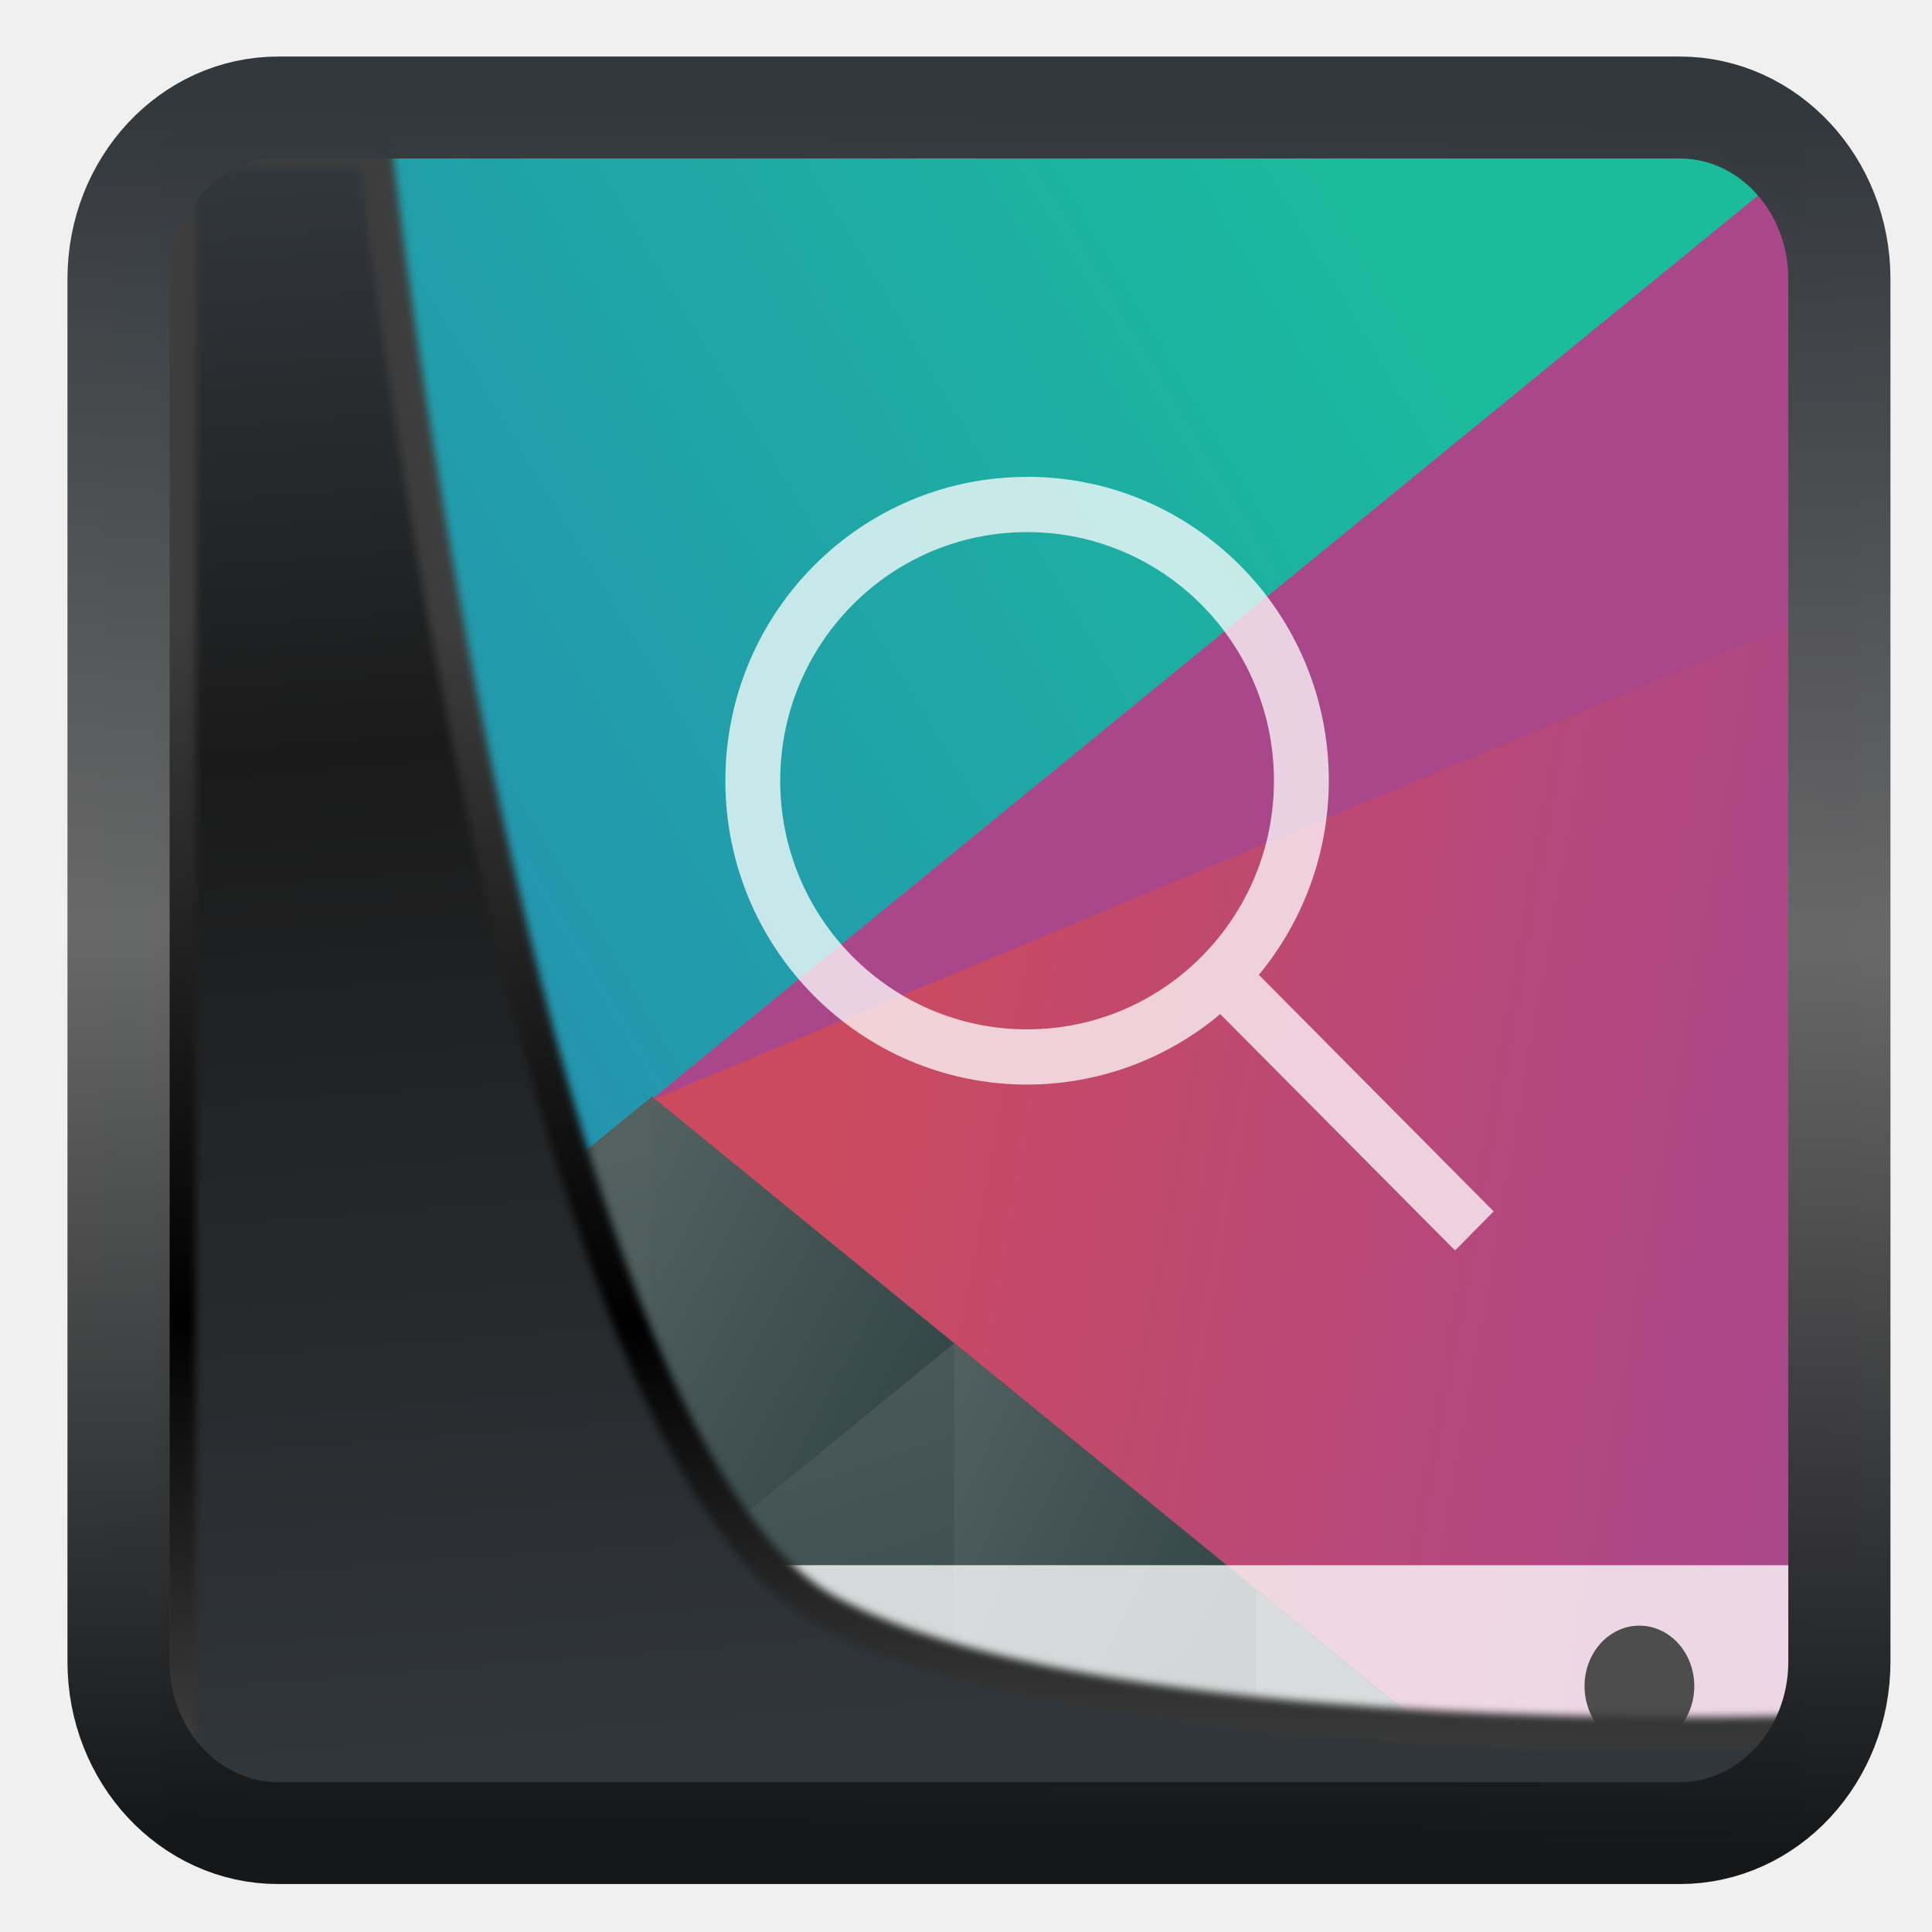
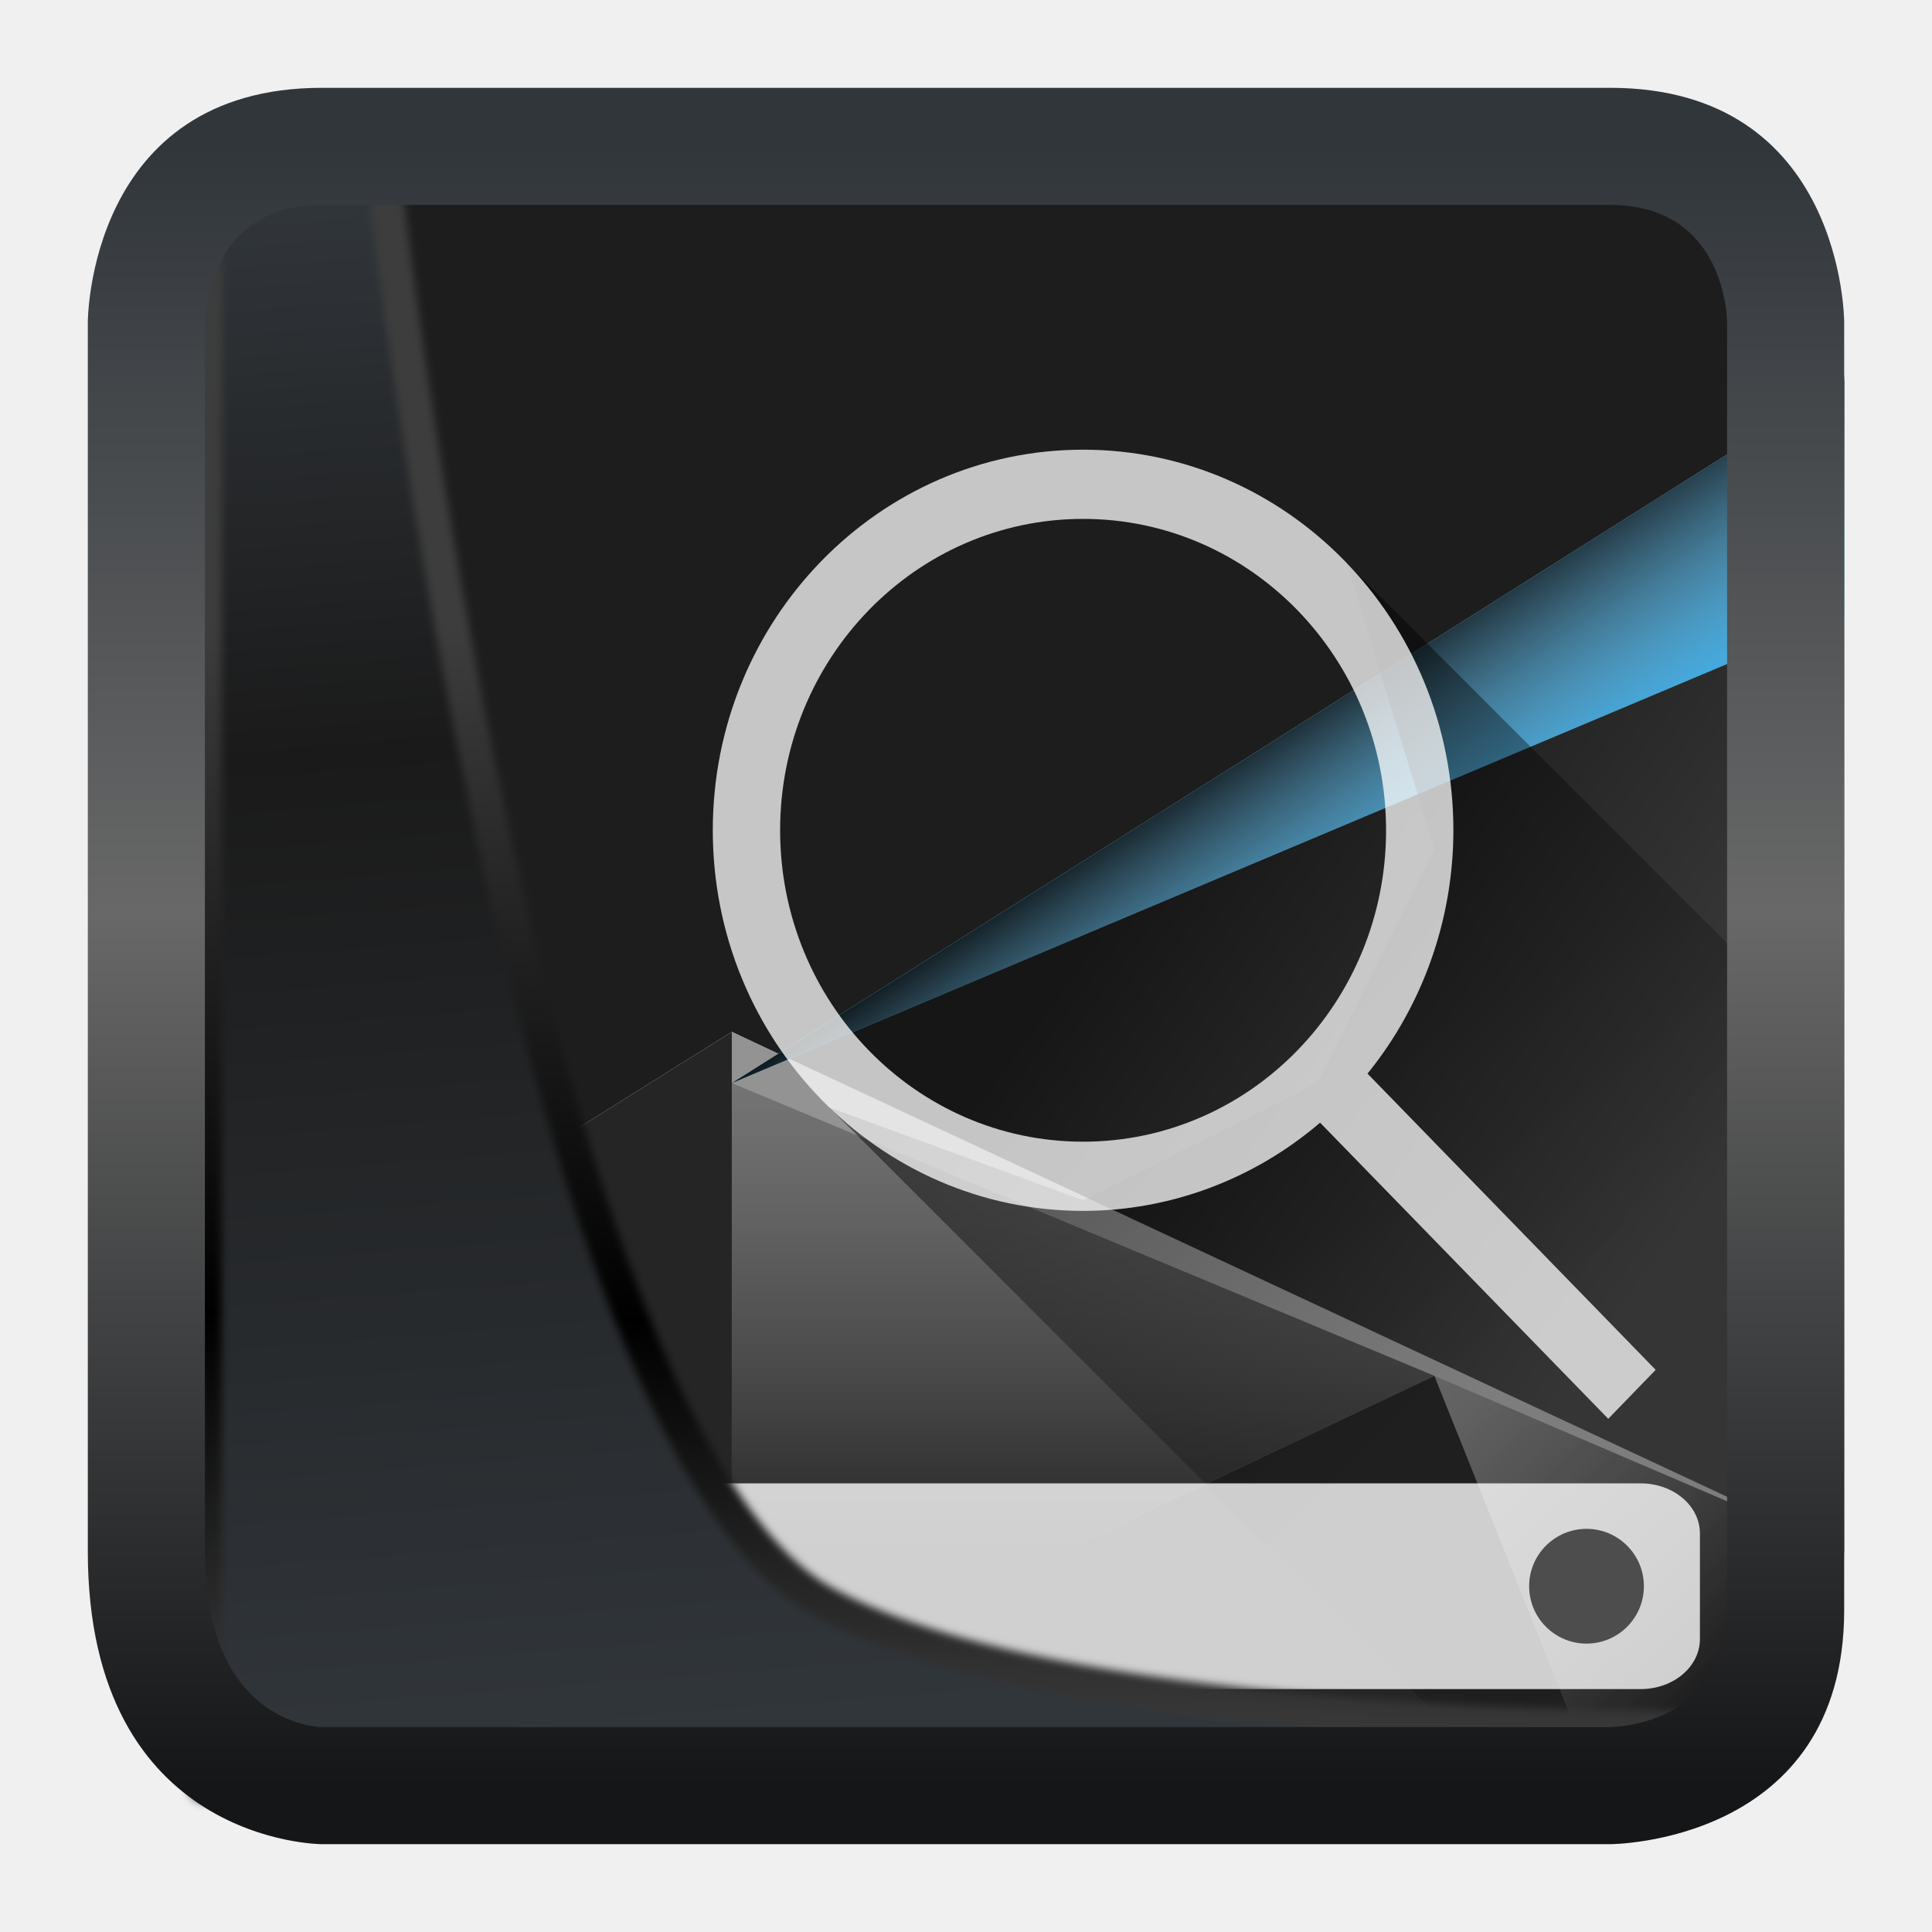
<svg xmlns="http://www.w3.org/2000/svg" xmlns:xlink="http://www.w3.org/1999/xlink" width="22" height="22" version="1.1" viewBox="0 0 22 22" id="svg22">
+   <style type="text/css" id="current-color-scheme">
+   .ColorScheme-Highlight {
+         color:#3daee9;
+       }
+       </style>
  <defs id="defs12">
-     <linearGradient id="linearGradient917">
-       <stop style="stop-color:#000000;stop-opacity:0.996" offset="0" id="stop913" />
-       <stop style="stop-color:#353a3f;stop-opacity:0.996" offset="1" id="stop915" />
+     <linearGradient id="linearGradient2">
+       <stop style="stop-color:#000000;stop-opacity:1;" offset="0" id="stop2" />
+       <stop style="stop-color:#000000;stop-opacity:0.2;" offset="1" id="stop4" />
    </linearGradient>
-     <linearGradient id="linearGradient1005-3-3" x1="5.253" x2="9.382" y1="15.383" y2="2.942" gradientTransform="matrix(0.99999,0,0,0.99999,1.632,-0.61743)" gradientUnits="userSpaceOnUse">
-       <stop stop-color="#fa8200" offset="0" id="stop2" />
-       <stop stop-color="#ff9600" offset=".37" id="stop4" />
-       <stop stop-color="#ffb400" offset="1" id="stop6" />
+     <linearGradient id="linearGradient7">
+       <stop style="stop-color:#141618;stop-opacity:1;" offset="0" id="stop7" />
+       <stop style="stop-color:#686868;stop-opacity:1;" offset="0.532" id="stop9" />
+       <stop style="stop-color:#31363b;stop-opacity:1;" offset="1" id="stop8" />
    </linearGradient>
-     <filter id="filter4014" x="-0.062" y="-0.058" width="1.125" height="1.115" color-interpolation-filters="sRGB">
-       <feGaussianBlur stdDeviation="1.094" id="feGaussianBlur9" />
-     </filter>
    <linearGradient xlink:href="#linearGradient3487" id="linearGradient3403" gradientUnits="userSpaceOnUse" x1="6.949" y1="4.555" x2="11.215" y2="59.052" />
    <linearGradient id="linearGradient3487">
      <stop style="stop-color:#32373c;stop-opacity:1" offset="0" id="stop3481" />
      <stop id="stop3483" offset="0.368" style="stop-color:#1a1a1a;stop-opacity:1" />
      <stop style="stop-color:#31363b;stop-opacity:1" offset="1" id="stop3485" />
    </linearGradient>
    <linearGradient xlink:href="#linearGradient20604" id="linearGradient20558" gradientUnits="userSpaceOnUse" x1="25.802" y1="20.374" x2="25.111" y2="58.913" />
    <linearGradient id="linearGradient20604">
      <stop id="stop20598" offset="0" style="stop-color:#3d3d3d;stop-opacity:1" />
      <stop style="stop-color:#000000;stop-opacity:1" offset="0.618" id="stop20600" />
      <stop id="stop20602" offset="1" style="stop-color:#3d3d3d;stop-opacity:1" />
    </linearGradient>
-     <filter style="color-interpolation-filters:sRGB" id="filter20720" x="-0.017" y="-0.016" width="1.034" height="1.033">
+     <filter style="color-interpolation-filters:sRGB" id="filter20720" x="-0.017" y="-0.017" width="1.034" height="1.033">
      <feGaussianBlur stdDeviation="0.147" id="feGaussianBlur20722" />
    </filter>
-     <linearGradient gradientTransform="translate(0.360678,-0.1301695)" xlink:href="#linearGradient4555" id="linearGradient4557" x1="43.5" y1="64.012" x2="44.142" y2="0.306" gradientUnits="userSpaceOnUse" />
-     <linearGradient id="linearGradient4555">
-       <stop style="stop-color:#141618;stop-opacity:1" offset="0" id="stop4551" />
-       <stop id="stop4559" offset="0.518" style="stop-color:#686868;stop-opacity:1" />
-       <stop style="stop-color:#31363b;stop-opacity:1" offset="1" id="stop4553" />
+     <linearGradient xlink:href="#linearGradient7" id="linearGradient8" x1="17" y1="30" x2="17" y2="2" gradientUnits="userSpaceOnUse" />
+     <linearGradient xlink:href="#linearGradient25179" id="linearGradient25181" x1="404.194" y1="508.798" x2="437.219" y2="495.798" gradientUnits="userSpaceOnUse" gradientTransform="matrix(0.9689593,0,0,1,12.92406,0)" />
+     <linearGradient id="linearGradient25179">
+       <stop style="stop-color:#1d1d1d;stop-opacity:1" offset="0" id="stop25175" />
+       <stop style="stop-color:#393939;stop-opacity:1" offset="1" id="stop25177" />
    </linearGradient>
-     <filter style="color-interpolation-filters:sRGB" id="filter4601" x="-0.03" width="1.06" y="-0.03" height="1.06">
-       <feGaussianBlur stdDeviation="0.015" id="feGaussianBlur4603" />
-     </filter>
-     <linearGradient xlink:href="#linearGradient917" id="linearGradient919" x1="7.401" y1="41.743" x2="33.063" y2="7.107" gradientUnits="userSpaceOnUse" gradientTransform="matrix(0.444656,0,0,0.444656,0.4205445,0.3513439)" />
-     <linearGradient xlink:href="#linearGradient4697" id="f" gradientUnits="userSpaceOnUse" gradientTransform="matrix(0.66667,0,0,0.85555,128.191,86.772)" x1="418.17" y1="503.079" x2="384.571" y2="531.458" />
-     <linearGradient id="linearGradient4697">
-       <stop style="stop-color:#1abc9c" id="stop4699" />
-       <stop offset="1" style="stop-color:#2980b9" id="stop4701" />
+     <linearGradient xlink:href="#linearGradient30085" id="linearGradient30087" x1="19.622" y1="13" x2="28.911" y2="20" gradientUnits="userSpaceOnUse" gradientTransform="matrix(0.9689593,0,0,1,0.9866974,0)" />
+     <linearGradient id="linearGradient30085">
+       <stop style="stop-color:#161616;stop-opacity:1" offset="0" id="stop30081" />
+       <stop style="stop-color:#3f3f3f;stop-opacity:1" offset="1" id="stop30083" />
    </linearGradient>
-     <linearGradient xlink:href="#linearGradient4526" id="g" y1="521.633" x1="404.045" y2="528.35" x2="430.736" gradientUnits="userSpaceOnUse" gradientTransform="matrix(0.4499967,0,0,0.5774891,211.2997,226.5488)" />
-     <linearGradient id="linearGradient4526">
-       <stop style="stop-color:#cc4a5e" id="stop4528" />
-       <stop offset="1" style="stop-color:#aa478a" id="stop4530" />
+     <linearGradient xlink:href="#linearGradient1" id="linearGradient3" x1="24.723" y1="8.949" x2="27.189" y2="12.585" gradientUnits="userSpaceOnUse" />
+     <linearGradient id="linearGradient1">
+       <stop style="stop-color:#000000;stop-opacity:1;" offset="0" id="stop1" />
+       <stop style="stop-color:#939393;stop-opacity:0;" offset="1" id="stop3" />
    </linearGradient>
-     <linearGradient xlink:href="#linearGradient4468" id="h" y1="542.224" x1="398.092" y2="524.9" x2="394.003" gradientUnits="userSpaceOnUse" gradientTransform="matrix(0.4499967,0,0,0.5774891,211.2997,226.5488)" />
-     <linearGradient id="linearGradient4468">
-       <stop style="stop-color:#334545" id="stop4470" />
-       <stop offset="1" style="stop-color:#536161" id="stop4472" />
+     <linearGradient xlink:href="#linearGradient7-3" id="linearGradient8-5" x1="12" y1="26" x2="12" y2="15.72" gradientUnits="userSpaceOnUse" />
+     <linearGradient id="linearGradient7-3">
+       <stop style="stop-color:#252525;stop-opacity:1;" offset="0" id="stop7-5" />
+       <stop style="stop-color:#606060;stop-opacity:0.331;" offset="1" id="stop8-6" />
    </linearGradient>
-     <linearGradient xlink:href="#linearGradient4468" id="i" y1="568.798" x1="431.571" y2="562.798" x2="439.571" gradientUnits="userSpaceOnUse" gradientTransform="matrix(-0.4499967,0,0,0.5774891,588.9083,203.4492)" />
-     <linearGradient xlink:href="#linearGradient4468" id="j" y1="581.87" x1="406.537" y2="572.678" x2="423.32" gradientUnits="userSpaceOnUse" gradientTransform="matrix(-0.4499967,0,0,0.5774891,588.9097,203.4492)" />
-     <linearGradient xlink:href="#linearGradient4468" id="k" y1="572.334" x1="423.054" y2="566.766" x2="431.225" gradientUnits="userSpaceOnUse" gradientTransform="matrix(-0.4499967,0,0,0.5774891,588.9083,203.4492)" />
-     <linearGradient xlink:href="#linearGradient4468" id="l" y1="577.102" x1="431.313" y2="571.445" x2="440.632" gradientUnits="userSpaceOnUse" gradientTransform="matrix(-0.4499967,0,0,0.5774891,588.9097,203.4492)" />
-     <linearGradient xlink:href="#linearGradient4468" id="m" y1="577.362" x1="430.567" y2="591.328" x2="423.75" gradientUnits="userSpaceOnUse" gradientTransform="matrix(-0.4499967,0,0,0.5774891,588.9097,203.4492)" />
+     <linearGradient xlink:href="#linearGradient9" id="linearGradient10" x1="3.5" y1="28" x2="15.062" y2="18" gradientUnits="userSpaceOnUse" />
+     <linearGradient id="linearGradient9">
+       <stop style="stop-color:#252525;stop-opacity:1;" offset="0" id="stop9-2" />
+       <stop style="stop-color:#606060;stop-opacity:0;" offset="1" id="stop10" />
+     </linearGradient>
+     <linearGradient xlink:href="#linearGradient9" id="linearGradient12" x1="29.512" y1="27.45" x2="22.118" y2="19.444" gradientUnits="userSpaceOnUse" />
+     <linearGradient xlink:href="#linearGradient2" id="linearGradient4" x1="12" y1="6" x2="27" y2="21" gradientUnits="userSpaceOnUse" />
  </defs>
-   <rect style="display:inline;fill:url(#linearGradient919);fill-opacity:1;fill-rule:evenodd;stroke:none;stroke-width:0.413;stroke-linejoin:round;stroke-miterlimit:7.8" id="rect1192" width="18.713" height="18.992" x="1.827" y="1.694" ry="0" />
-   <g id="g1555" transform="matrix(0.9256087,0,0,1.020612,-354.5872,-526.8658)">
-     <g id="g1405" transform="matrix(0.6749917,0,0,0.6749917,124.7719,167.9791)">
-       <path d="m 389.571,517.798 a 5.004,5.004 0 0 0 -3.54,1.461 4.99,4.99 0 0 0 -1.46,3.54 v 18 a 5.004,5.004 0 0 0 1.46,3.538 4.99,4.99 0 0 0 3.54,1.461 h 22 a 5.004,5.004 0 0 0 3.54,-1.46 4.99,4.99 0 0 0 1.46,-3.54 v -18 a 5.004,5.004 0 0 0 -1.46,-3.539 4.99,4.99 0 0 0 -3.54,-1.46 z" id="path37" style="fill:url(#f)" />
-     </g>
-     <path d="m 401.732,536.388 h 0.846 a 3.378,3.378 0 0 0 2.389,-0.985 3.368,3.368 0 0 0 0.985,-2.389 v -12.15 a 3.378,3.378 0 0 0 -0.985,-2.389 c -0.052,-0.051 -0.127,-0.073 -0.182,-0.121 l -13.698,10.149 10.645,7.887 z" id="path39" style="fill:url(#g);stroke-width:0.675" />
-     <path d="m 384.433,533.405 c 0.038,0.317 0.066,0.641 0.186,0.925 a 3.368,3.368 0 0 0 1.794,1.793 3.378,3.378 0 0 0 1.316,0.265 H 401.833 l -10.729,-7.927 z" id="path41" style="fill:url(#h);stroke-width:0.675" />
-     <path d="m 394.821,531.214 -3.716,-2.754 v 5.508 z" id="path43" style="fill:url(#i);stroke-width:0.675" />
-     <path d="m 398.536,533.967 v 2.421 h 3.268 l -3.267,-2.421 z" id="path45" style="fill:url(#j);stroke-width:0.675" />
-     <path d="m 394.821,531.214 v 5.174 h 0.45 l 3.267,-2.421 -3.716,-2.754 z" id="path47" style="fill:url(#k);stroke-width:0.675" />
-     <path d="m 391.104,533.968 v 2.421 h 3.267 z" id="path49" style="fill:url(#l);stroke-width:0.675" />
-     <path d="m 398.536,533.967 -3.267,2.421 h 3.267 z" id="path51" style="fill:url(#m);stroke-width:0.675" />
-     <path d="m 405.954,522.869 v -2.005 a 3.378,3.378 0 0 0 -0.985,-2.389 c -0.052,-0.051 -0.127,-0.074 -0.182,-0.121 l -13.698,10.15 z" id="path53" style="fill:#aa478a;stroke-width:0.675" />
-     <path d="m 384.438,533.688 c 0.045,0.214 0.099,0.444 0.182,0.641 a 3.368,3.368 0 0 0 1.793,1.794 3.378,3.378 0 0 0 1.316,0.265 h 14.85 a 3.378,3.378 0 0 0 2.389,-0.985 3.368,3.368 0 0 0 0.72,-1.073 3.611,3.611 0 0 0 0.192,-0.641 z" id="path55" style="fill:#ffffff;fill-opacity:0.784;stroke-width:0.675" />
-     <circle cx="403.254" cy="535.038" r="0.675" id="circle57" style="fill:#4d4d4d;stroke-width:0.675" />
-     <path d="m 385.704,534.363 v 0.675 h 0.675 v -0.675 z m 0.675,0.675 v 0.675 h 0.675 v -0.675 z" id="path59" style="fill:#4d4d4d;stroke-width:0.675" />
-     <path d="m 395.721,521.546 a 3.712,3.39 0 0 0 -3.712,3.39 3.712,3.39 0 0 0 3.712,3.39 3.712,3.39 0 0 0 2.376,-0.786 l 2.889,2.637 0.475,-0.436 -2.889,-2.639 a 3.712,3.39 0 0 0 0.861,-2.167 3.712,3.39 0 0 0 -3.712,-3.39 z m 0,0.616 a 3.037,2.774 0 0 1 3.037,2.774 3.037,2.774 0 0 1 -3.037,2.774 3.037,2.774 0 0 1 -3.037,-2.774 3.037,2.774 0 0 1 3.037,-2.774 z" id="path61" style="opacity:0.75;fill:#ffffff;stroke-width:0.645" />
+   <g id="g1" transform="matrix(0.6666667,0,0,0.6666667,0.3333333,0.3333333)">
+     <path id="rect32304" style="display:inline;fill:url(#linearGradient25181);fill-opacity:1;stroke-width:1.411" d="m 4,2.637 c -1.163,0 -1.873,0.815 -2.309,1.367 0,0 -0.002,0.004 -0.002,0.004 C 1.684,4.019 1.221,5.006 1.221,6 V 23.879 L 12,17.125 12.79,17.501 31,6 c 0,0 -3e-6,-3.363 -3,-3.363 z" />
+     <path style="display:inline;fill:url(#linearGradient30087);fill-opacity:1;stroke:none;stroke-width:0.984px;stroke-linecap:butt;stroke-linejoin:miter;stroke-opacity:1" d="m 12,18 3,6 16,2 V 6 Z" id="path14048" />
+     <path id="path14463" style="color:#3daee9;display:inline;fill:#939393;fill-opacity:1;stroke:none;stroke-width:0.984px;stroke-linecap:butt;stroke-linejoin:miter;stroke-opacity:1" d="M 12,17.125 1.221,23.879 V 26 C 1.221,28.801 4,29.319 4,29.319 H 27.604 C 27.604,29.319 31,28.652 31,26 Z" />
+     <path style="display:inline;fill:currentColor;fill-opacity:1;stroke:none;stroke-width:0.984px;stroke-linecap:butt;stroke-linejoin:miter;stroke-opacity:1" d="M 12,18 31,6 v 4 z" id="path14597" class="ColorScheme-Highlight" />
+     <path style="color:#3daee9;display:inline;fill:url(#linearGradient3);fill-opacity:1;stroke:none;stroke-width:0.984px;stroke-linecap:butt;stroke-linejoin:miter;stroke-opacity:1" d="M 12,18 31,6 v 4 z" id="path14597-3" />
+     <path style="display:inline;fill:url(#linearGradient8-5);fill-opacity:1;stroke:none;stroke-width:0.984px;stroke-linecap:butt;stroke-linejoin:miter;stroke-opacity:1" d="M 12,18 V 28.677 L 24,23 Z" id="path30406" />
+     <path style="display:inline;fill:url(#linearGradient10);fill-opacity:1;stroke:none;stroke-width:0.984px;stroke-linecap:butt;stroke-linejoin:miter;stroke-opacity:1" d="M 12,28.677 5.819,20.997 1.221,23.879 V 26 C 1.221,28.796 4,28.677 4,28.677 Z" id="path30501" />
+     <path style="display:inline;fill:url(#linearGradient12);fill-opacity:1;stroke-width:0.226" d="M 24,23 26.401,28.982 30,29 31,26 Z" id="path59" />
+     <path style="display:inline;fill:#252525;fill-opacity:1;stroke-width:0.226" d="M 12,28.677 5.819,20.997 12,17.125 Z" id="path12" />
+     <path style="display:inline;fill:#252525;fill-opacity:1;stroke-width:0.226" d="M 11.56,28.883 24,23 l 2.401,5.982 z" id="path14" />
+     <path style="opacity:0.772;fill:url(#linearGradient4);stroke-width:0.226" d="M 22.503,9.116 24,14 22,18 18,20 13.667,18.417 25.25,30 H 29 l 1,-2 V 16.613 Z" id="path2" />
+     <rect id="rect4267-7" style="fill:#ffffff;fill-opacity:0.784;stroke-width:0.97" height="3.514" y="24.837" x="8.91" width="19.626" ry="0.855" rx="1.012" />
+     <circle id="path4166" style="fill:#4d4d4d;stroke-width:0.97" cy="26.594" cx="26.599" r="0.98" />
+     <path style="display:inline;mix-blend-mode:normal;fill:url(#linearGradient3403);fill-opacity:1;stroke:url(#linearGradient20558);stroke-width:1.162;stroke-linecap:butt;stroke-linejoin:round;stroke-miterlimit:4;stroke-dasharray:none;stroke-opacity:1;filter:url(#filter20720)" d="M 5.403,3.569 V 60.1 H 57.895 l 2.019,-2.019 c 0,0 -24.172,0.621 -33.141,-4.285 C 16.258,48.042 11.459,3.569 11.459,3.569 Z" id="path1686" transform="matrix(0.4953066,0,0,0.4953066,0.3240932,0.2322844)" />
+     <path d="m 18,7.181 c -3.493,-10e-8 -6.325,2.911 -6.325,6.501 -1e-6,3.59 2.832,6.501 6.325,6.501 1.479,-3.54e-4 2.912,-0.534 4.048,-1.507 l 4.922,5.058 0.81,-0.836 -4.922,-5.06 c 0.946,-1.167 1.466,-2.637 1.467,-4.156 0,-3.59 -2.832,-6.501 -6.325,-6.501 z m 0,1.182 c 2.858,1e-7 5.175,2.381 5.175,5.319 0,2.938 -2.317,5.319 -5.175,5.319 -2.858,0 -5.175,-2.381 -5.175,-5.319 C 12.825,10.744 15.142,8.363 18,8.363 Z" id="path61" style="opacity:0.75;fill:#ffffff;stroke-width:0.929" />
+     <path id="rect5" style="display:inline;opacity:1;fill:url(#linearGradient8);stroke-width:0.226" d="M 5,1 C 1,1 1,5 1,5 v 21 c 0,5 4,5 4,5 h 22 c 0,0 4,0 4,-4 V 5 c 0,0 0,-4 -4,-4 z m 0,2 h 22 c 2,0 2,2 2,2 v 22 c 0,2 -2,2 -2,2 H 5 C 5,29 3,29 3,26 V 5 C 3,5 3,3 5,3 Z" />
  </g>
-   <path style="display:inline;mix-blend-mode:normal;fill:url(#linearGradient3403);fill-opacity:1;stroke:url(#linearGradient20558);stroke-width:1.162;stroke-linecap:butt;stroke-linejoin:round;stroke-miterlimit:4;stroke-dasharray:none;stroke-opacity:1;filter:url(#filter20720)" d="M 4.704,3.981 4.691,60.802 H 58.595 l 1.022,-2.866 c 0,0 -23.875,0.766 -32.844,-4.14 C 16.258,48.042 11.401,4.098 11.401,4.098 Z" id="path1686" transform="matrix(0.3343278,0,0,0.3343278,0.4648788,0.3624098)" />
-   <rect style="display:inline;fill:none;fill-opacity:1;stroke:url(#linearGradient4557);stroke-width:3.714;stroke-linejoin:round;stroke-miterlimit:7.8;stroke-dasharray:none;stroke-opacity:0.995;filter:url(#filter4601)" id="rect4539" width="62.567" height="62.867" x="1.032" y="0.596" ry="6.245" rx="5.803" transform="matrix(0.3131925,0,0,0.3125542,1.026604,1.037985)" />
</svg>
